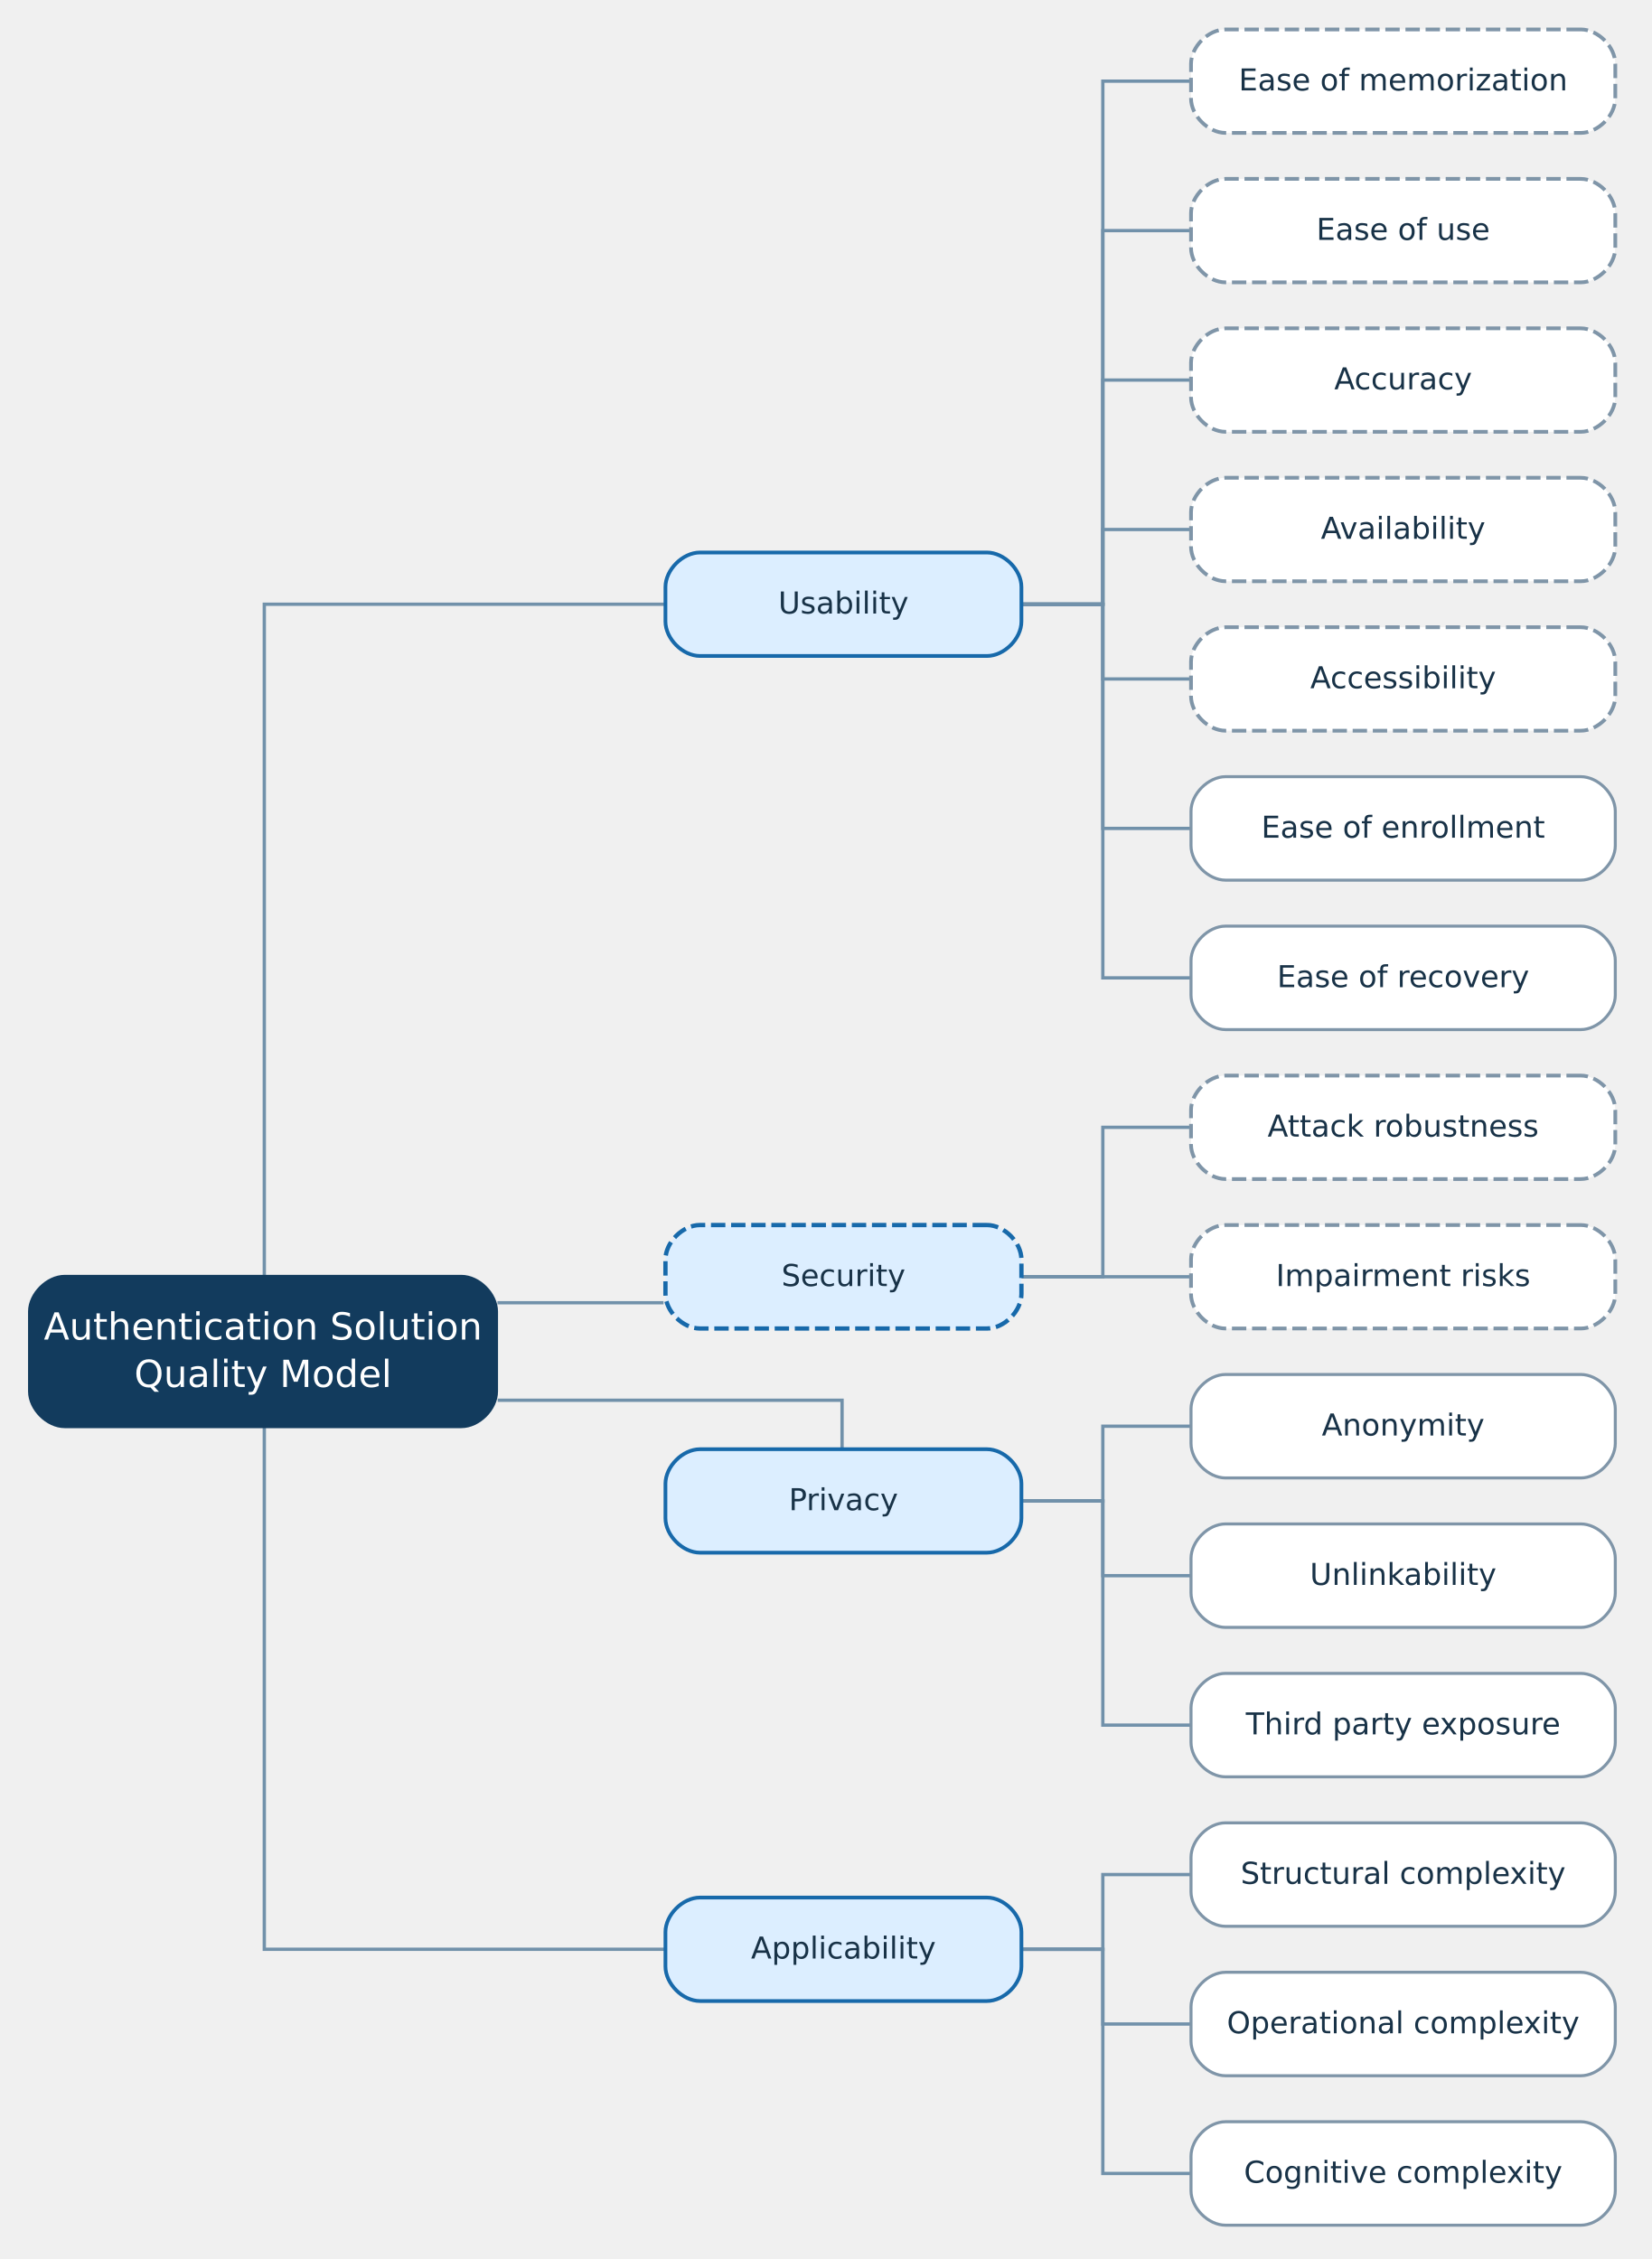
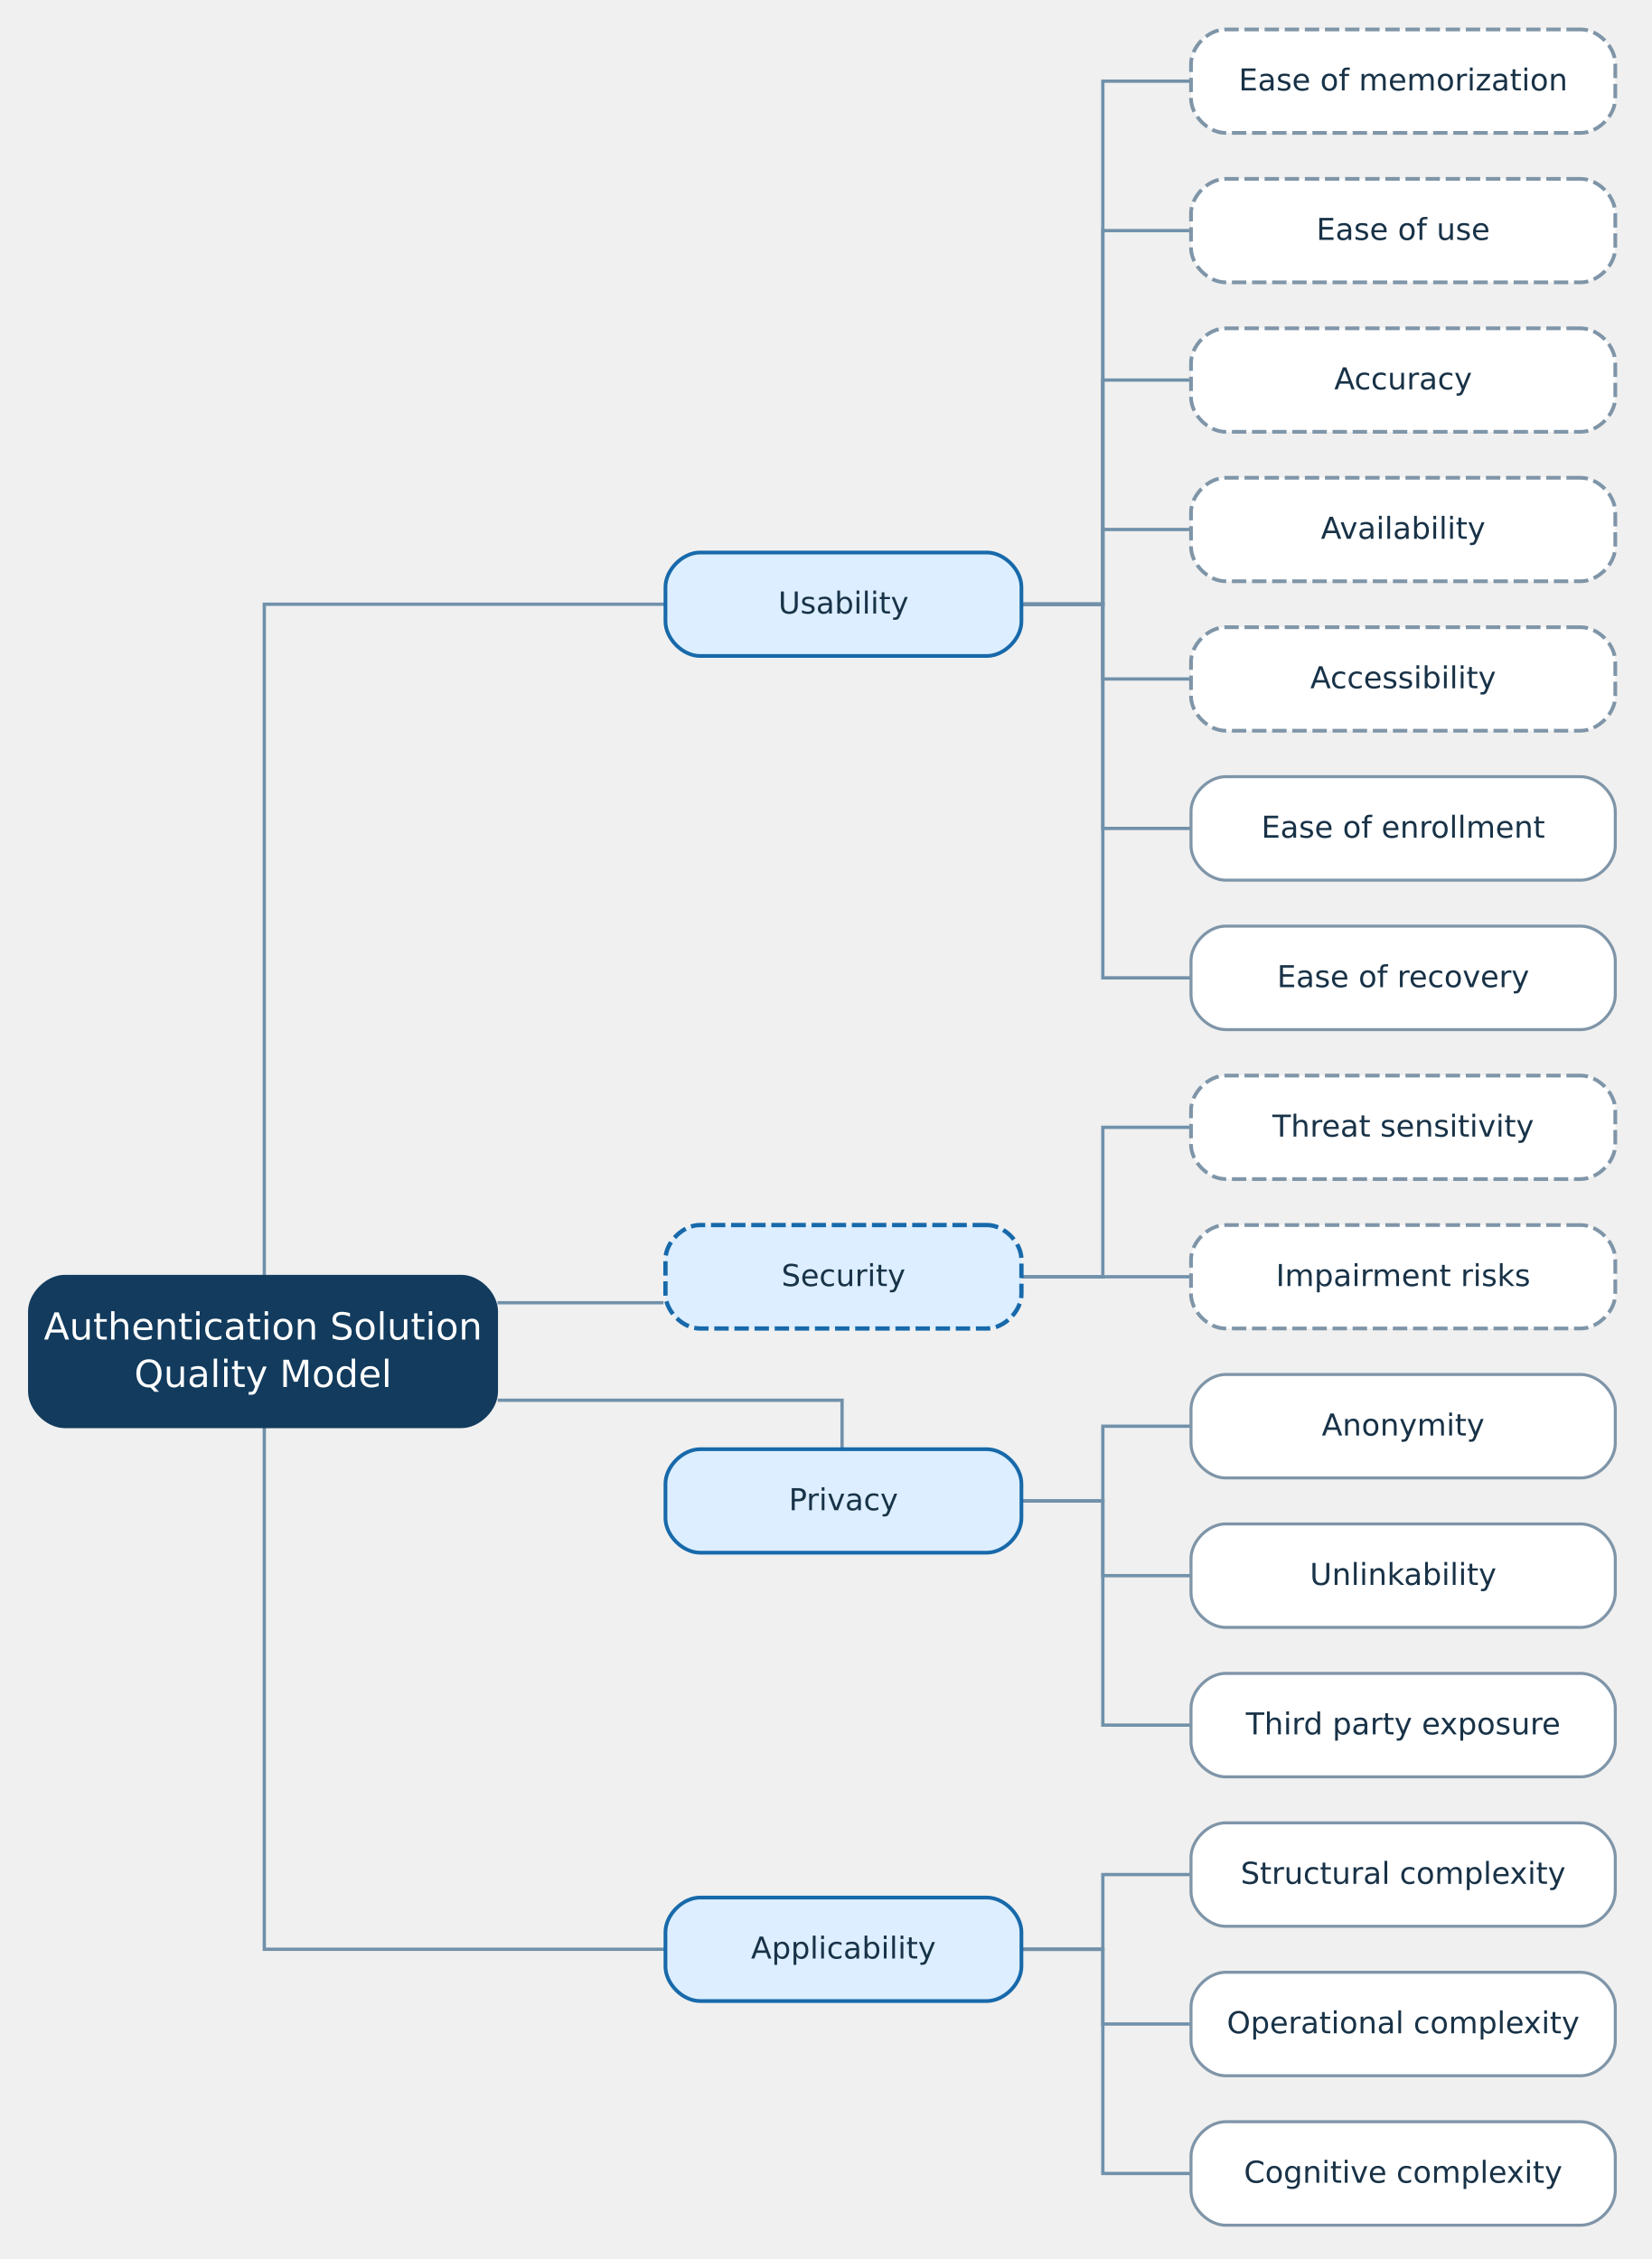
<svg xmlns="http://www.w3.org/2000/svg" width="576pt" height="788pt" viewBox="2.00 2.00 574.00 786.00">
  <g id="graph0" class="graph" transform="scale(1 1) rotate(0) translate(12.24 776.24)">
    <g id="edge1" class="edge">
      <path fill="none" stroke="#7191aa" stroke-width="1.15" d="M81.44,-330.36C81.44,-396.46 81.44,-564 81.44,-564 81.44,-564 161.38,-564 220.55,-564" />
    </g>
    <g id="edge2" class="edge">
      <path fill="none" stroke="#7191aa" stroke-width="1.15" d="M162.55,-320.96C181.81,-320.96 202.05,-320.96 220.33,-320.96" />
    </g>
    <g id="edge3" class="edge">
      <path fill="none" stroke="#7191aa" stroke-width="1.15" d="M162.64,-287.04C218.48,-287.04 282.44,-287.04 282.44,-287.04 282.44,-287.04 282.44,-278.82 282.44,-270.34" />
    </g>
    <g id="edge4" class="edge">
      <path fill="none" stroke="#7191aa" stroke-width="1.15" d="M81.44,-277.66C81.44,-221.69 81.44,-96 81.44,-96 81.44,-96 161.38,-96 220.55,-96" />
    </g>
    <g id="edge5" class="edge">
      <path fill="none" stroke="#7191aa" stroke-width="1.15" d="M344.84,-564 L373.16,-564 L373.16,-746 L403.84,-746" />
    </g>
    <g id="edge6" class="edge">
      <path fill="none" stroke="#7191aa" stroke-width="1.15" d="M344.84,-564 L373.16,-564 L373.16,-694 L403.84,-694" />
    </g>
    <g id="edge7" class="edge">
      <path fill="none" stroke="#7191aa" stroke-width="1.15" d="M344.84,-564 L373.16,-564 L373.16,-642 L403.84,-642" />
    </g>
    <g id="edge8" class="edge">
      <path fill="none" stroke="#7191aa" stroke-width="1.15" d="M344.84,-564 L373.16,-564 L373.16,-590 L403.84,-590" />
    </g>
    <g id="edge9" class="edge">
      <path fill="none" stroke="#7191aa" stroke-width="1.15" d="M344.84,-564 L373.16,-564 L373.16,-538 L403.84,-538" />
    </g>
    <g id="edge10" class="edge">
      <path fill="none" stroke="#7191aa" stroke-width="1.15" d="M344.84,-564 L373.16,-564 L373.16,-486 L403.84,-486" />
    </g>
    <g id="edge11" class="edge">
      <path fill="none" stroke="#7191aa" stroke-width="1.15" d="M344.84,-564 L373.16,-564 L373.16,-434 L403.84,-434" />
    </g>
    <g id="edge12" class="edge">
      <path fill="none" stroke="#7191aa" stroke-width="1.15" d="M344.84,-330 L373.16,-330 L373.16,-382 L403.84,-382" />
    </g>
    <g id="edge13" class="edge">
      <path fill="none" stroke="#7191aa" stroke-width="1.15" d="M344.84,-330 L373.16,-330 L373.16,-330 L403.84,-330" />
    </g>
    <g id="edge14" class="edge">
      <path fill="none" stroke="#7191aa" stroke-width="1.15" d="M344.84,-252 L373.16,-252 L373.16,-278 L403.84,-278" />
    </g>
    <g id="edge15" class="edge">
      <path fill="none" stroke="#7191aa" stroke-width="1.15" d="M344.84,-252 L373.16,-252 L373.16,-226 L403.84,-226" />
    </g>
    <g id="edge16" class="edge">
      <path fill="none" stroke="#7191aa" stroke-width="1.15" d="M344.84,-252 L373.16,-252 L373.16,-174 L403.84,-174" />
    </g>
    <g id="edge17" class="edge">
      <path fill="none" stroke="#7191aa" stroke-width="1.15" d="M344.84,-96 L373.16,-96 L373.16,-122 L403.84,-122" />
    </g>
    <g id="edge18" class="edge">
      <path fill="none" stroke="#7191aa" stroke-width="1.15" d="M344.84,-96 L373.16,-96 L373.16,-70 L403.84,-70" />
    </g>
    <g id="edge19" class="edge">
      <path fill="none" stroke="#7191aa" stroke-width="1.15" d="M344.84,-96 L373.16,-96 L373.16,-18 L403.84,-18" />
    </g>
    <g id="node1" class="node">
      <path fill="#123b5d" stroke="#123b5d" stroke-width="1.5" d="M150,-329.92C150,-329.92 12,-329.92 12,-329.92 6,-329.92 0,-323.92 0,-317.92 0,-317.92 0,-290.08 0,-290.08 0,-284.08 6,-278.08 12,-278.08 12,-278.08 150,-278.08 150,-278.08 156,-278.08 162,-284.08 162,-290.08 162,-290.08 162,-317.92 162,-317.92 162,-323.92 156,-329.92 150,-329.92" />
      <text xml:space="preserve" text-anchor="middle" x="81" y="-308.15" font-family="DejaVu Sans" font-size="13.00" fill="white">Authentication Solution</text>
      <text xml:space="preserve" text-anchor="middle" x="81" y="-291.65" font-family="DejaVu Sans" font-size="13.00" fill="white">Quality Model</text>
    </g>
    <g id="node2" class="node">
      <path fill="#dceeff" stroke="#1769aa" stroke-width="1.3" d="M332.84,-582C332.84,-582 233,-582 233,-582 227,-582 221,-576 221,-570 221,-570 221,-558 221,-558 221,-552 227,-546 233,-546 233,-546 332.84,-546 332.84,-546 338.84,-546 344.84,-552 344.84,-558 344.84,-558 344.84,-570 344.84,-570 344.84,-576 338.84,-582 332.84,-582" />
      <text xml:space="preserve" text-anchor="middle" x="282.92" y="-560.77" font-family="DejaVu Sans" font-size="10.50" fill="#183247">Usability</text>
    </g>
    <g id="node3" class="node">
      <path fill="#dceeff" stroke="#1769aa" stroke-width="1.5" stroke-dasharray="5,2" d="M332.84,-348C332.84,-348 233,-348 233,-348 227,-348 221,-342 221,-336 221,-336 221,-324 221,-324 221,-318 227,-312 233,-312 233,-312 332.84,-312 332.84,-312 338.84,-312 344.84,-318 344.84,-324 344.84,-324 344.84,-336 344.84,-336 344.84,-342 338.84,-348 332.84,-348" />
      <text xml:space="preserve" text-anchor="middle" x="282.92" y="-326.77" font-family="DejaVu Sans" font-size="10.50" fill="#183247">Security</text>
    </g>
    <g id="node4" class="node">
      <path fill="#dceeff" stroke="#1769aa" stroke-width="1.3" d="M332.84,-270C332.84,-270 233,-270 233,-270 227,-270 221,-264 221,-258 221,-258 221,-246 221,-246 221,-240 227,-234 233,-234 233,-234 332.84,-234 332.84,-234 338.84,-234 344.84,-240 344.84,-246 344.84,-246 344.84,-258 344.84,-258 344.84,-264 338.84,-270 332.84,-270" />
      <text xml:space="preserve" text-anchor="middle" x="282.92" y="-248.78" font-family="DejaVu Sans" font-size="10.50" fill="#183247">Privacy</text>
    </g>
    <g id="node5" class="node">
      <path fill="#dceeff" stroke="#1769aa" stroke-width="1.3" d="M332.84,-114C332.84,-114 233,-114 233,-114 227,-114 221,-108 221,-102 221,-102 221,-90 221,-90 221,-84 227,-78 233,-78 233,-78 332.84,-78 332.84,-78 338.84,-78 344.84,-84 344.84,-90 344.84,-90 344.84,-102 344.84,-102 344.84,-108 338.84,-114 332.84,-114" />
      <text xml:space="preserve" text-anchor="middle" x="282.92" y="-92.78" font-family="DejaVu Sans" font-size="10.50" fill="#183247">Applicability</text>
    </g>
    <g id="node6" class="node">
      <path fill="white" stroke="#7f95a8" stroke-width="1.3" stroke-dasharray="5,2" d="M539.44,-764C539.44,-764 415.84,-764 415.84,-764 409.84,-764 403.84,-758 403.84,-752 403.84,-752 403.84,-740 403.84,-740 403.84,-734 409.84,-728 415.84,-728 415.84,-728 539.44,-728 539.44,-728 545.44,-728 551.44,-734 551.44,-740 551.44,-740 551.44,-752 551.44,-752 551.44,-758 545.44,-764 539.44,-764" />
      <text xml:space="preserve" text-anchor="middle" x="477.64" y="-742.77" font-family="DejaVu Sans" font-size="10.50" fill="#183247">Ease of memorization</text>
    </g>
    <g id="node7" class="node">
      <path fill="white" stroke="#7f95a8" stroke-width="1.3" stroke-dasharray="5,2" d="M539.44,-712C539.44,-712 415.84,-712 415.84,-712 409.84,-712 403.84,-706 403.84,-700 403.84,-700 403.84,-688 403.84,-688 403.84,-682 409.84,-676 415.84,-676 415.84,-676 539.44,-676 539.44,-676 545.44,-676 551.44,-682 551.44,-688 551.44,-688 551.44,-700 551.44,-700 551.44,-706 545.44,-712 539.44,-712" />
      <text xml:space="preserve" text-anchor="middle" x="477.64" y="-690.77" font-family="DejaVu Sans" font-size="10.50" fill="#183247">Ease of use</text>
    </g>
    <g id="node8" class="node">
      <path fill="white" stroke="#7f95a8" stroke-width="1.3" stroke-dasharray="5,2" d="M539.44,-660C539.44,-660 415.84,-660 415.84,-660 409.84,-660 403.84,-654 403.84,-648 403.84,-648 403.84,-636 403.84,-636 403.84,-630 409.84,-624 415.84,-624 415.84,-624 539.44,-624 539.44,-624 545.44,-624 551.44,-630 551.44,-636 551.44,-636 551.44,-648 551.44,-648 551.44,-654 545.44,-660 539.44,-660" />
      <text xml:space="preserve" text-anchor="middle" x="477.64" y="-638.77" font-family="DejaVu Sans" font-size="10.50" fill="#183247">Accuracy</text>
    </g>
    <g id="node9" class="node">
      <path fill="white" stroke="#7f95a8" stroke-width="1.3" stroke-dasharray="5,2" d="M539.44,-608C539.44,-608 415.84,-608 415.84,-608 409.84,-608 403.84,-602 403.84,-596 403.84,-596 403.84,-584 403.84,-584 403.84,-578 409.84,-572 415.84,-572 415.84,-572 539.44,-572 539.44,-572 545.44,-572 551.44,-578 551.44,-584 551.44,-584 551.44,-596 551.44,-596 551.44,-602 545.44,-608 539.44,-608" />
      <text xml:space="preserve" text-anchor="middle" x="477.64" y="-586.77" font-family="DejaVu Sans" font-size="10.50" fill="#183247">Availability</text>
    </g>
    <g id="node10" class="node">
      <path fill="white" stroke="#7f95a8" stroke-width="1.3" stroke-dasharray="5,2" d="M539.44,-556C539.44,-556 415.84,-556 415.84,-556 409.84,-556 403.84,-550 403.84,-544 403.84,-544 403.84,-532 403.84,-532 403.84,-526 409.84,-520 415.84,-520 415.84,-520 539.44,-520 539.44,-520 545.44,-520 551.44,-526 551.44,-532 551.44,-532 551.44,-544 551.44,-544 551.44,-550 545.44,-556 539.44,-556" />
      <text xml:space="preserve" text-anchor="middle" x="477.64" y="-534.77" font-family="DejaVu Sans" font-size="10.50" fill="#183247">Accessibility</text>
    </g>
    <g id="node11" class="node">
      <path fill="white" stroke="#7f95a8" stroke-width="1.05" d="M539.44,-504C539.44,-504 415.84,-504 415.84,-504 409.84,-504 403.84,-498 403.84,-492 403.84,-492 403.84,-480 403.84,-480 403.84,-474 409.84,-468 415.84,-468 415.84,-468 539.44,-468 539.44,-468 545.44,-468 551.44,-474 551.44,-480 551.44,-480 551.44,-492 551.44,-492 551.44,-498 545.44,-504 539.44,-504" />
      <text xml:space="preserve" text-anchor="middle" x="477.64" y="-482.77" font-family="DejaVu Sans" font-size="10.50" fill="#183247">Ease of enrollment</text>
    </g>
    <g id="node12" class="node">
      <path fill="white" stroke="#7f95a8" stroke-width="1.05" d="M539.44,-452C539.44,-452 415.84,-452 415.84,-452 409.84,-452 403.84,-446 403.84,-440 403.84,-440 403.84,-428 403.84,-428 403.84,-422 409.84,-416 415.84,-416 415.84,-416 539.44,-416 539.44,-416 545.44,-416 551.44,-422 551.44,-428 551.44,-428 551.44,-440 551.44,-440 551.44,-446 545.44,-452 539.44,-452" />
      <text xml:space="preserve" text-anchor="middle" x="477.64" y="-430.77" font-family="DejaVu Sans" font-size="10.50" fill="#183247">Ease of recovery</text>
    </g>
    <g id="node13" class="node">
      <path fill="white" stroke="#7f95a8" stroke-width="1.3" stroke-dasharray="5,2" d="M539.44,-400C539.44,-400 415.84,-400 415.84,-400 409.84,-400 403.84,-394 403.84,-388 403.84,-388 403.84,-376 403.84,-376 403.84,-370 409.84,-364 415.84,-364 415.84,-364 539.44,-364 539.44,-364 545.44,-364 551.44,-370 551.44,-376 551.44,-376 551.44,-388 551.44,-388 551.44,-394 545.44,-400 539.44,-400" />
-       <text xml:space="preserve" text-anchor="middle" x="477.64" y="-378.77" font-family="DejaVu Sans" font-size="10.50" fill="#183247">Attack robustness</text>
+       <text xml:space="preserve" text-anchor="middle" x="477.64" y="-378.77" font-family="DejaVu Sans" font-size="10.50" fill="#183247">Threat sensitivity</text>
    </g>
    <g id="node14" class="node">
      <path fill="white" stroke="#7f95a8" stroke-width="1.3" stroke-dasharray="5,2" d="M539.44,-348C539.44,-348 415.84,-348 415.84,-348 409.84,-348 403.84,-342 403.84,-336 403.84,-336 403.84,-324 403.84,-324 403.84,-318 409.84,-312 415.84,-312 415.84,-312 539.44,-312 539.44,-312 545.44,-312 551.44,-318 551.44,-324 551.44,-324 551.44,-336 551.44,-336 551.44,-342 545.44,-348 539.44,-348" />
      <text xml:space="preserve" text-anchor="middle" x="477.64" y="-326.77" font-family="DejaVu Sans" font-size="10.50" fill="#183247">Impairment risks</text>
    </g>
    <g id="node15" class="node">
      <path fill="white" stroke="#7f95a8" stroke-width="1.05" d="M539.44,-296C539.44,-296 415.84,-296 415.84,-296 409.84,-296 403.84,-290 403.84,-284 403.84,-284 403.84,-272 403.84,-272 403.84,-266 409.84,-260 415.84,-260 415.84,-260 539.44,-260 539.44,-260 545.44,-260 551.44,-266 551.44,-272 551.44,-272 551.44,-284 551.44,-284 551.44,-290 545.44,-296 539.44,-296" />
      <text xml:space="preserve" text-anchor="middle" x="477.64" y="-274.77" font-family="DejaVu Sans" font-size="10.50" fill="#183247">Anonymity</text>
    </g>
    <g id="node16" class="node">
      <path fill="white" stroke="#7f95a8" stroke-width="1.05" d="M539.44,-244C539.44,-244 415.84,-244 415.84,-244 409.84,-244 403.84,-238 403.84,-232 403.84,-232 403.84,-220 403.84,-220 403.84,-214 409.84,-208 415.84,-208 415.84,-208 539.44,-208 539.44,-208 545.44,-208 551.44,-214 551.44,-220 551.44,-220 551.44,-232 551.44,-232 551.44,-238 545.44,-244 539.44,-244" />
      <text xml:space="preserve" text-anchor="middle" x="477.64" y="-222.78" font-family="DejaVu Sans" font-size="10.50" fill="#183247">Unlinkability</text>
    </g>
    <g id="node17" class="node">
      <path fill="white" stroke="#7f95a8" stroke-width="1.05" d="M539.44,-192C539.44,-192 415.84,-192 415.84,-192 409.84,-192 403.84,-186 403.84,-180 403.84,-180 403.84,-168 403.84,-168 403.84,-162 409.84,-156 415.84,-156 415.84,-156 539.44,-156 539.44,-156 545.44,-156 551.44,-162 551.44,-168 551.44,-168 551.44,-180 551.44,-180 551.44,-186 545.44,-192 539.44,-192" />
      <text xml:space="preserve" text-anchor="middle" x="477.64" y="-170.78" font-family="DejaVu Sans" font-size="10.50" fill="#183247">Third party exposure</text>
    </g>
    <g id="node18" class="node">
      <path fill="white" stroke="#7f95a8" stroke-width="1.05" d="M539.44,-140C539.44,-140 415.84,-140 415.84,-140 409.84,-140 403.84,-134 403.84,-128 403.84,-128 403.84,-116 403.84,-116 403.84,-110 409.84,-104 415.84,-104 415.84,-104 539.44,-104 539.44,-104 545.44,-104 551.44,-110 551.44,-116 551.44,-116 551.44,-128 551.44,-128 551.44,-134 545.44,-140 539.44,-140" />
      <text xml:space="preserve" text-anchor="middle" x="477.64" y="-118.78" font-family="DejaVu Sans" font-size="10.50" fill="#183247">Structural complexity</text>
    </g>
    <g id="node19" class="node">
      <path fill="white" stroke="#7f95a8" stroke-width="1.05" d="M539.44,-88C539.44,-88 415.84,-88 415.84,-88 409.84,-88 403.84,-82 403.84,-76 403.84,-76 403.84,-64 403.84,-64 403.84,-58 409.84,-52 415.84,-52 415.84,-52 539.44,-52 539.44,-52 545.44,-52 551.44,-58 551.44,-64 551.44,-64 551.44,-76 551.44,-76 551.44,-82 545.44,-88 539.44,-88" />
      <text xml:space="preserve" text-anchor="middle" x="477.64" y="-66.78" font-family="DejaVu Sans" font-size="10.50" fill="#183247">Operational complexity</text>
    </g>
    <g id="node20" class="node">
      <path fill="white" stroke="#7f95a8" stroke-width="1.05" d="M539.44,-36C539.44,-36 415.84,-36 415.84,-36 409.84,-36 403.84,-30 403.84,-24 403.84,-24 403.84,-12 403.84,-12 403.84,-6 409.84,0 415.84,0 415.84,0 539.44,0 539.44,0 545.44,0 551.44,-6 551.44,-12 551.44,-12 551.44,-24 551.44,-24 551.44,-30 545.44,-36 539.44,-36" />
      <text xml:space="preserve" text-anchor="middle" x="477.64" y="-14.78" font-family="DejaVu Sans" font-size="10.50" fill="#183247">Cognitive complexity</text>
    </g>
  </g>
</svg>
